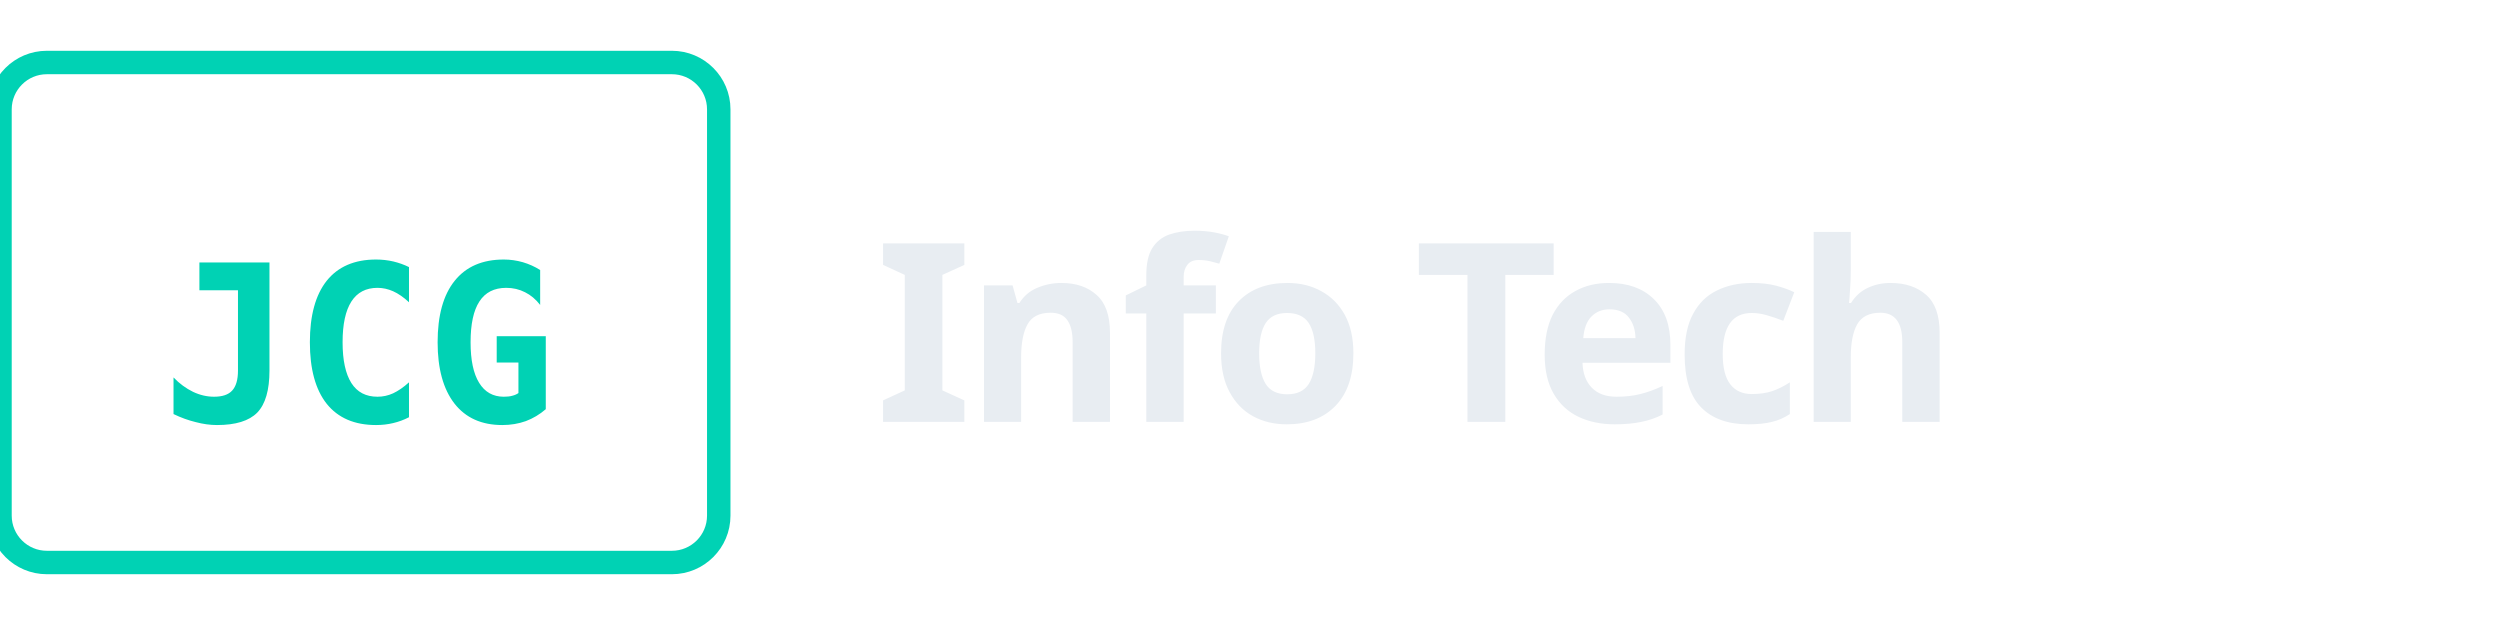
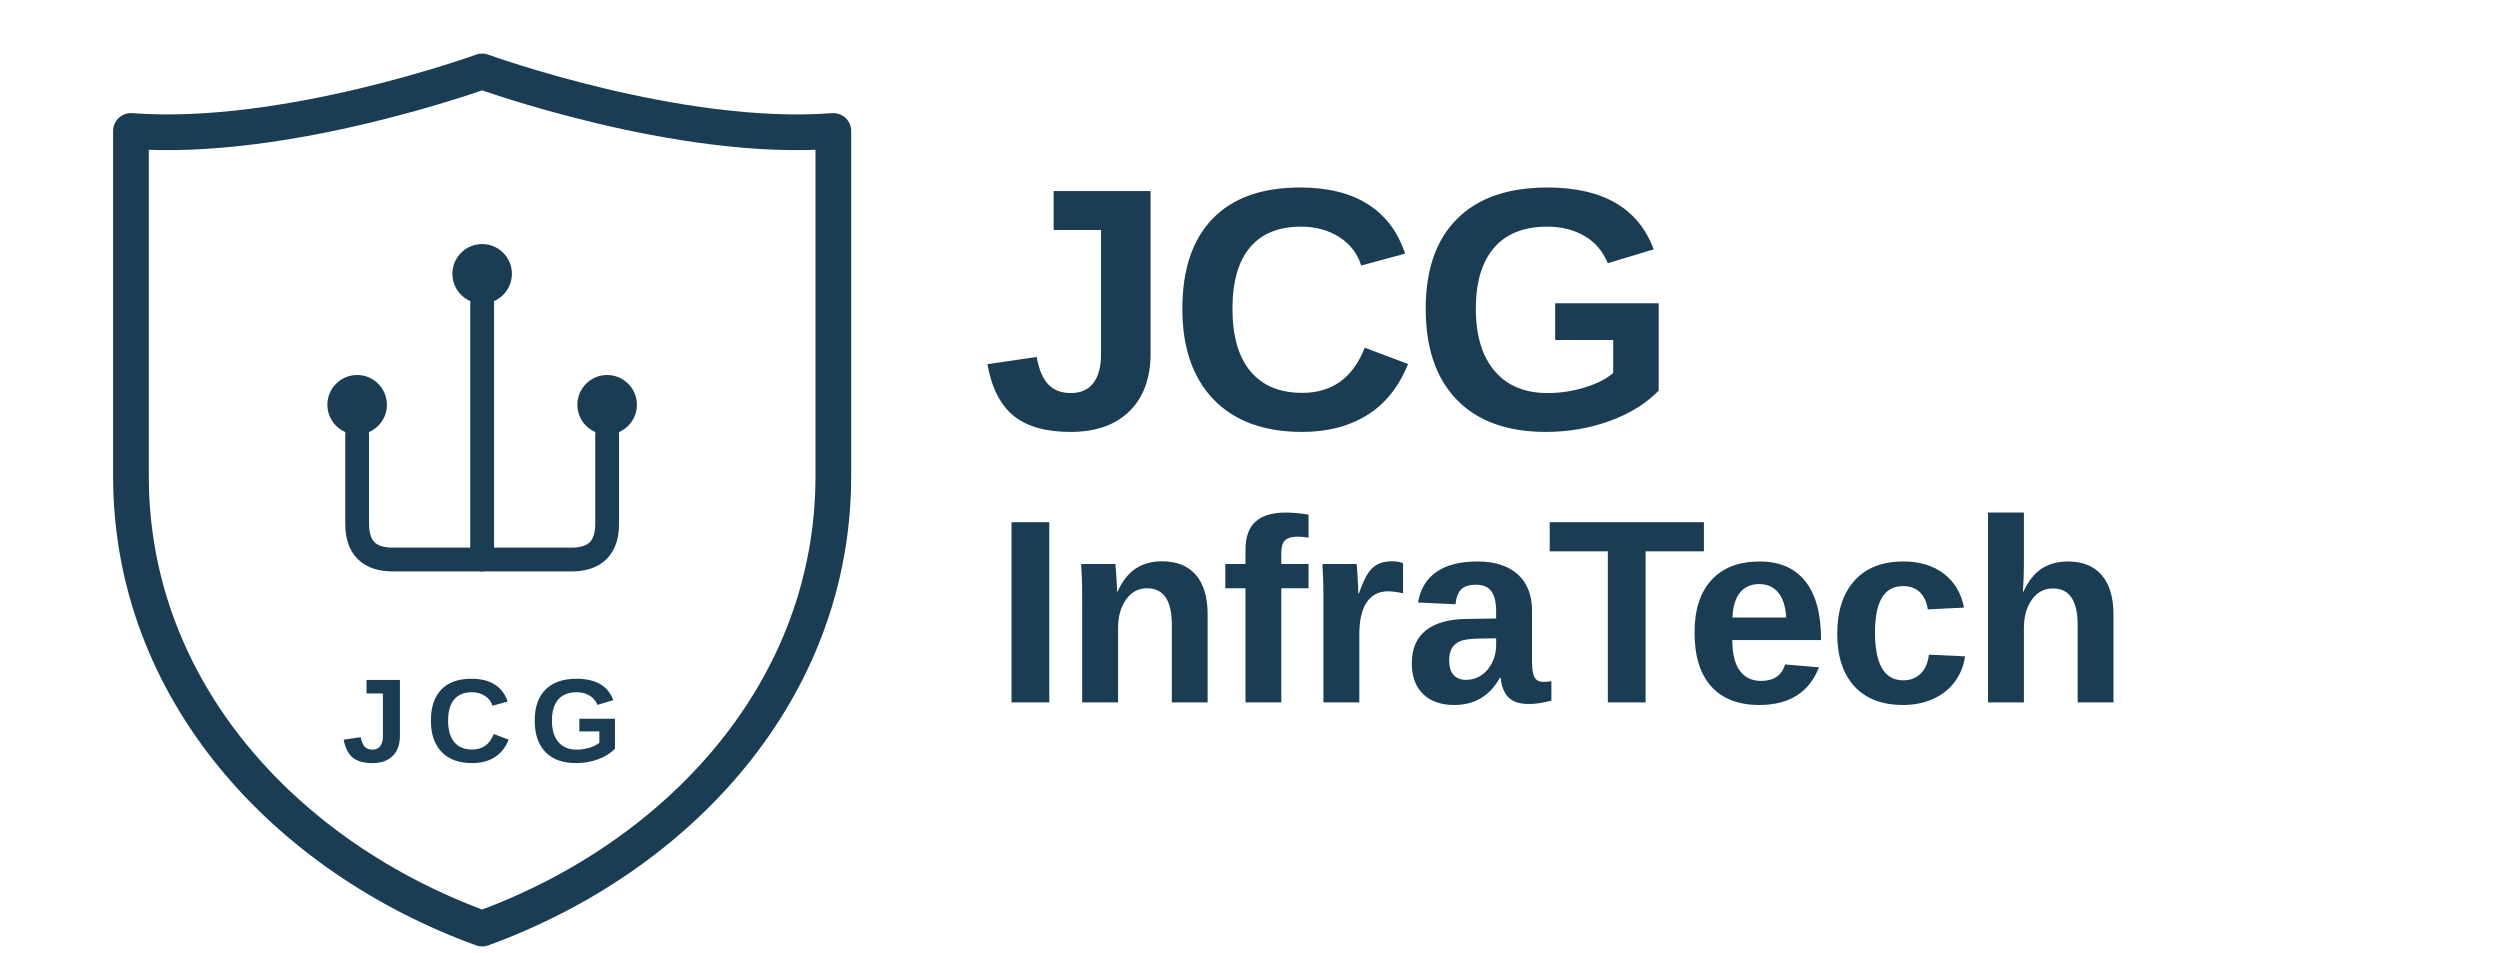
- <svg xmlns="http://www.w3.org/2000/svg" viewBox="0 0 160 40" fill="none">
-   <rect x="0" y="4" width="46" height="32" rx="3" stroke="#00d2b4" stroke-width="1.5" fill="none" />
-   <text x="23" y="27" font-family="Space Mono, monospace" font-size="14" font-weight="700" fill="#00d2b4" text-anchor="middle">JCG</text>
-   <text x="56" y="27" font-family="Syne, sans-serif" font-size="16" font-weight="800" fill="#e8edf2" text-anchor="start" letter-spacing="-0.5">Info Tech</text>
+ <svg xmlns="http://www.w3.org/2000/svg" viewBox="0 0 420 160" fill="none" role="img" aria-label="JCG InfraTech">
+   <g transform="translate(10, 8)">
+     <path d="M71 4 C71 4 38 16 12 14 L12 72 C12 108 38 136 71 148 C104 136 130 108 130 72 L130 14 C104 16 71 4 71 4Z" stroke="#1a3d53" stroke-width="6" stroke-linejoin="round" fill="none" />
+     <circle cx="71" cy="38" r="5" fill="#1a3d53" />
+     <circle cx="50" cy="60" r="5" fill="#1a3d53" />
+     <circle cx="92" cy="60" r="5" fill="#1a3d53" />
+     <line x1="71" y1="43" x2="71" y2="85" stroke="#1a3d53" stroke-width="4" stroke-linecap="round" />
+     <path d="M50 65 L50 80 Q50 86 56 86 L71 86" stroke="#1a3d53" stroke-width="4" fill="none" stroke-linecap="round" stroke-linejoin="round" />
+     <path d="M92 65 L92 80 Q92 86 86 86 L71 86" stroke="#1a3d53" stroke-width="4" fill="none" stroke-linecap="round" stroke-linejoin="round" />
+     <text x="71" y="120" font-family="Arial,Helvetica,sans-serif" font-size="20" font-weight="700" fill="#1a3d53" text-anchor="middle" letter-spacing="3">JCG</text>
+   </g>
+   <text x="165" y="72" font-family="Arial,Helvetica,sans-serif" font-size="58" font-weight="800" fill="#1a3d53" letter-spacing="-1">JCG</text>
+   <text x="167" y="118" font-family="Arial,Helvetica,sans-serif" font-size="44" font-weight="700" fill="#1a3d53" letter-spacing="-0.5">InfraTech</text>
</svg>
